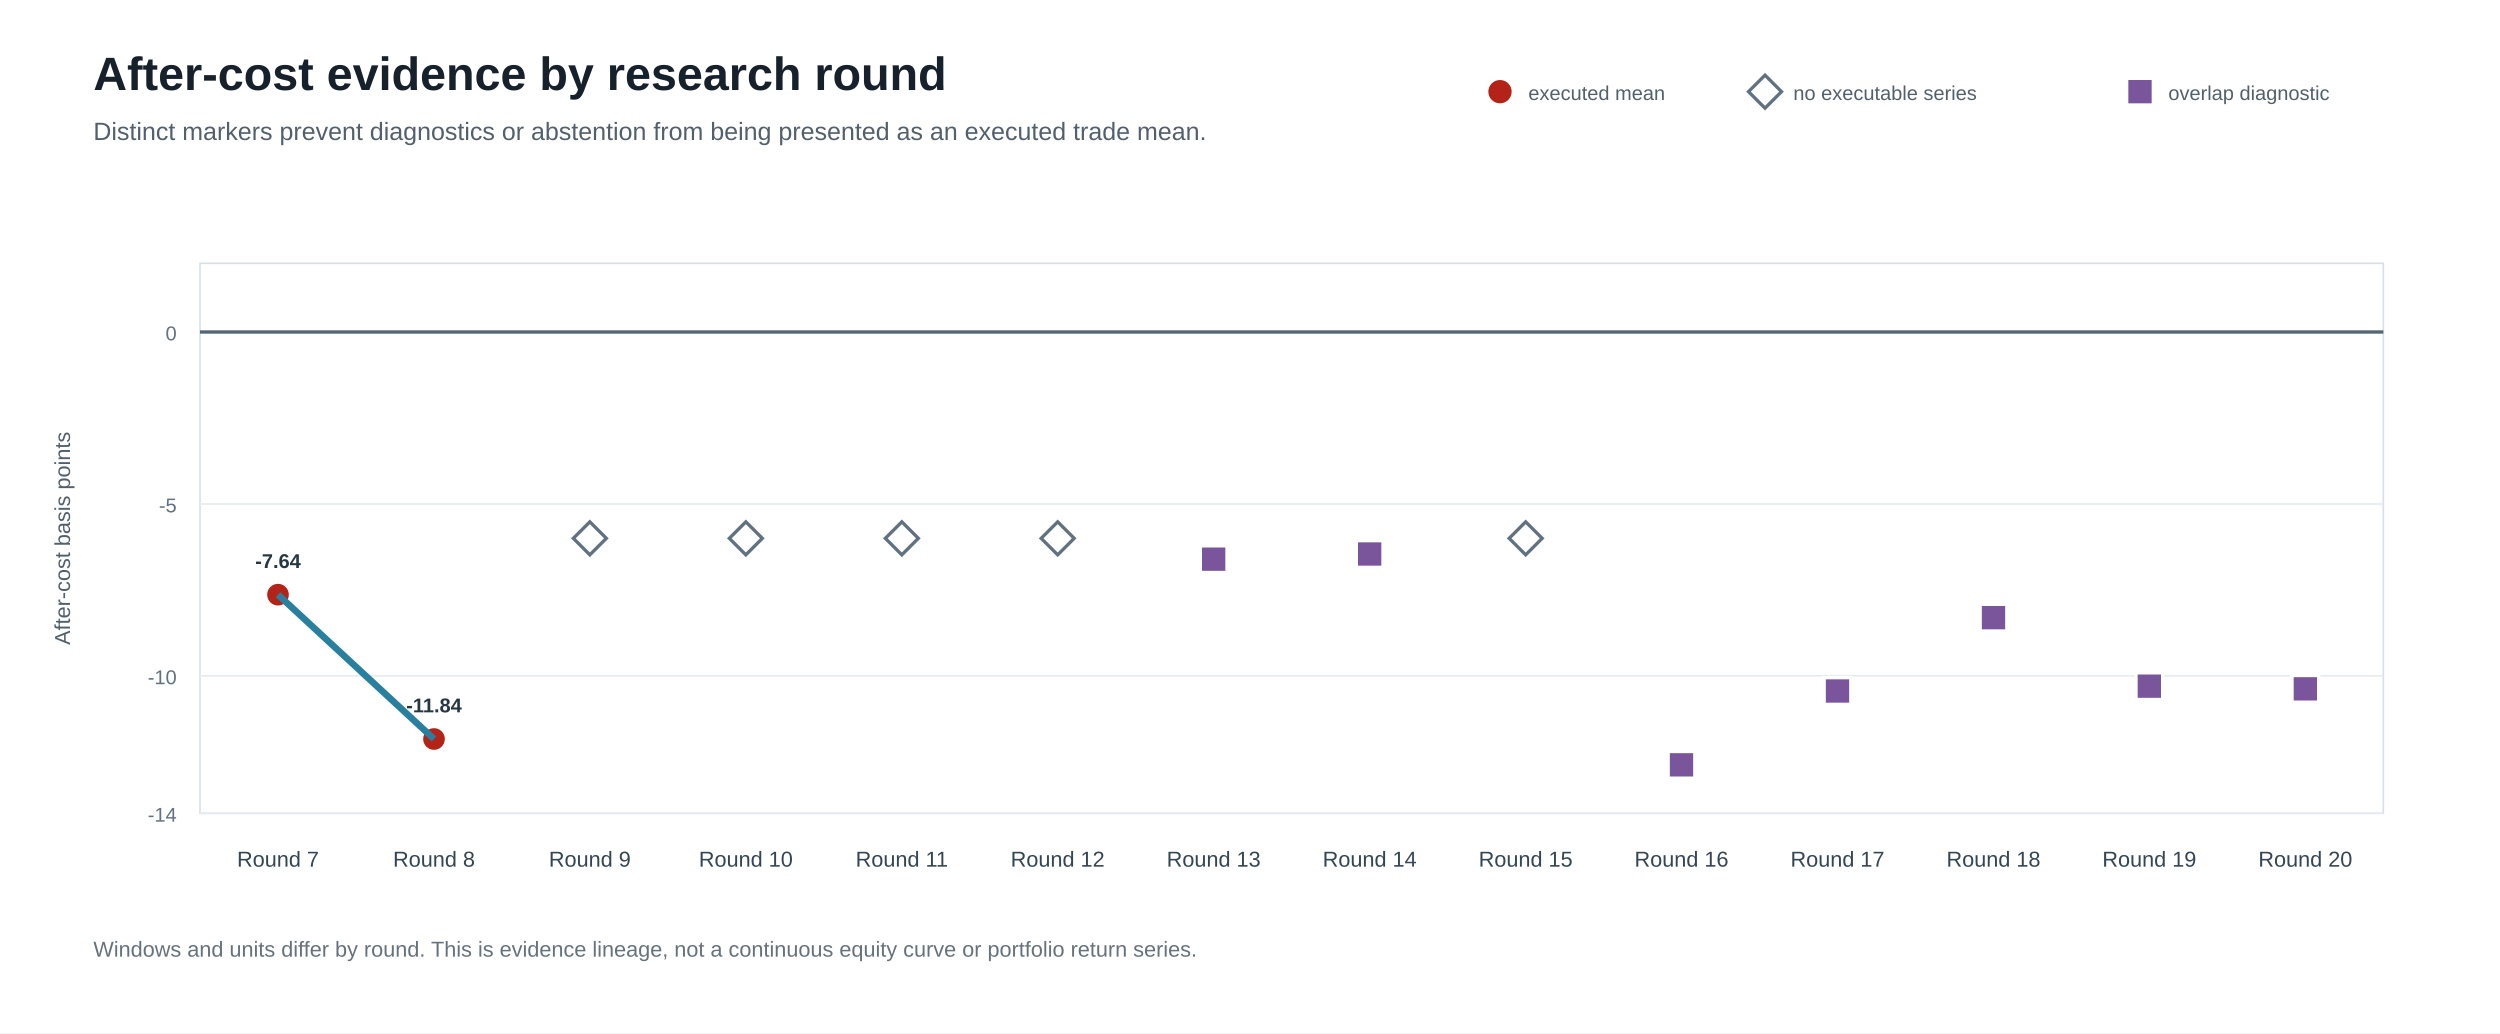
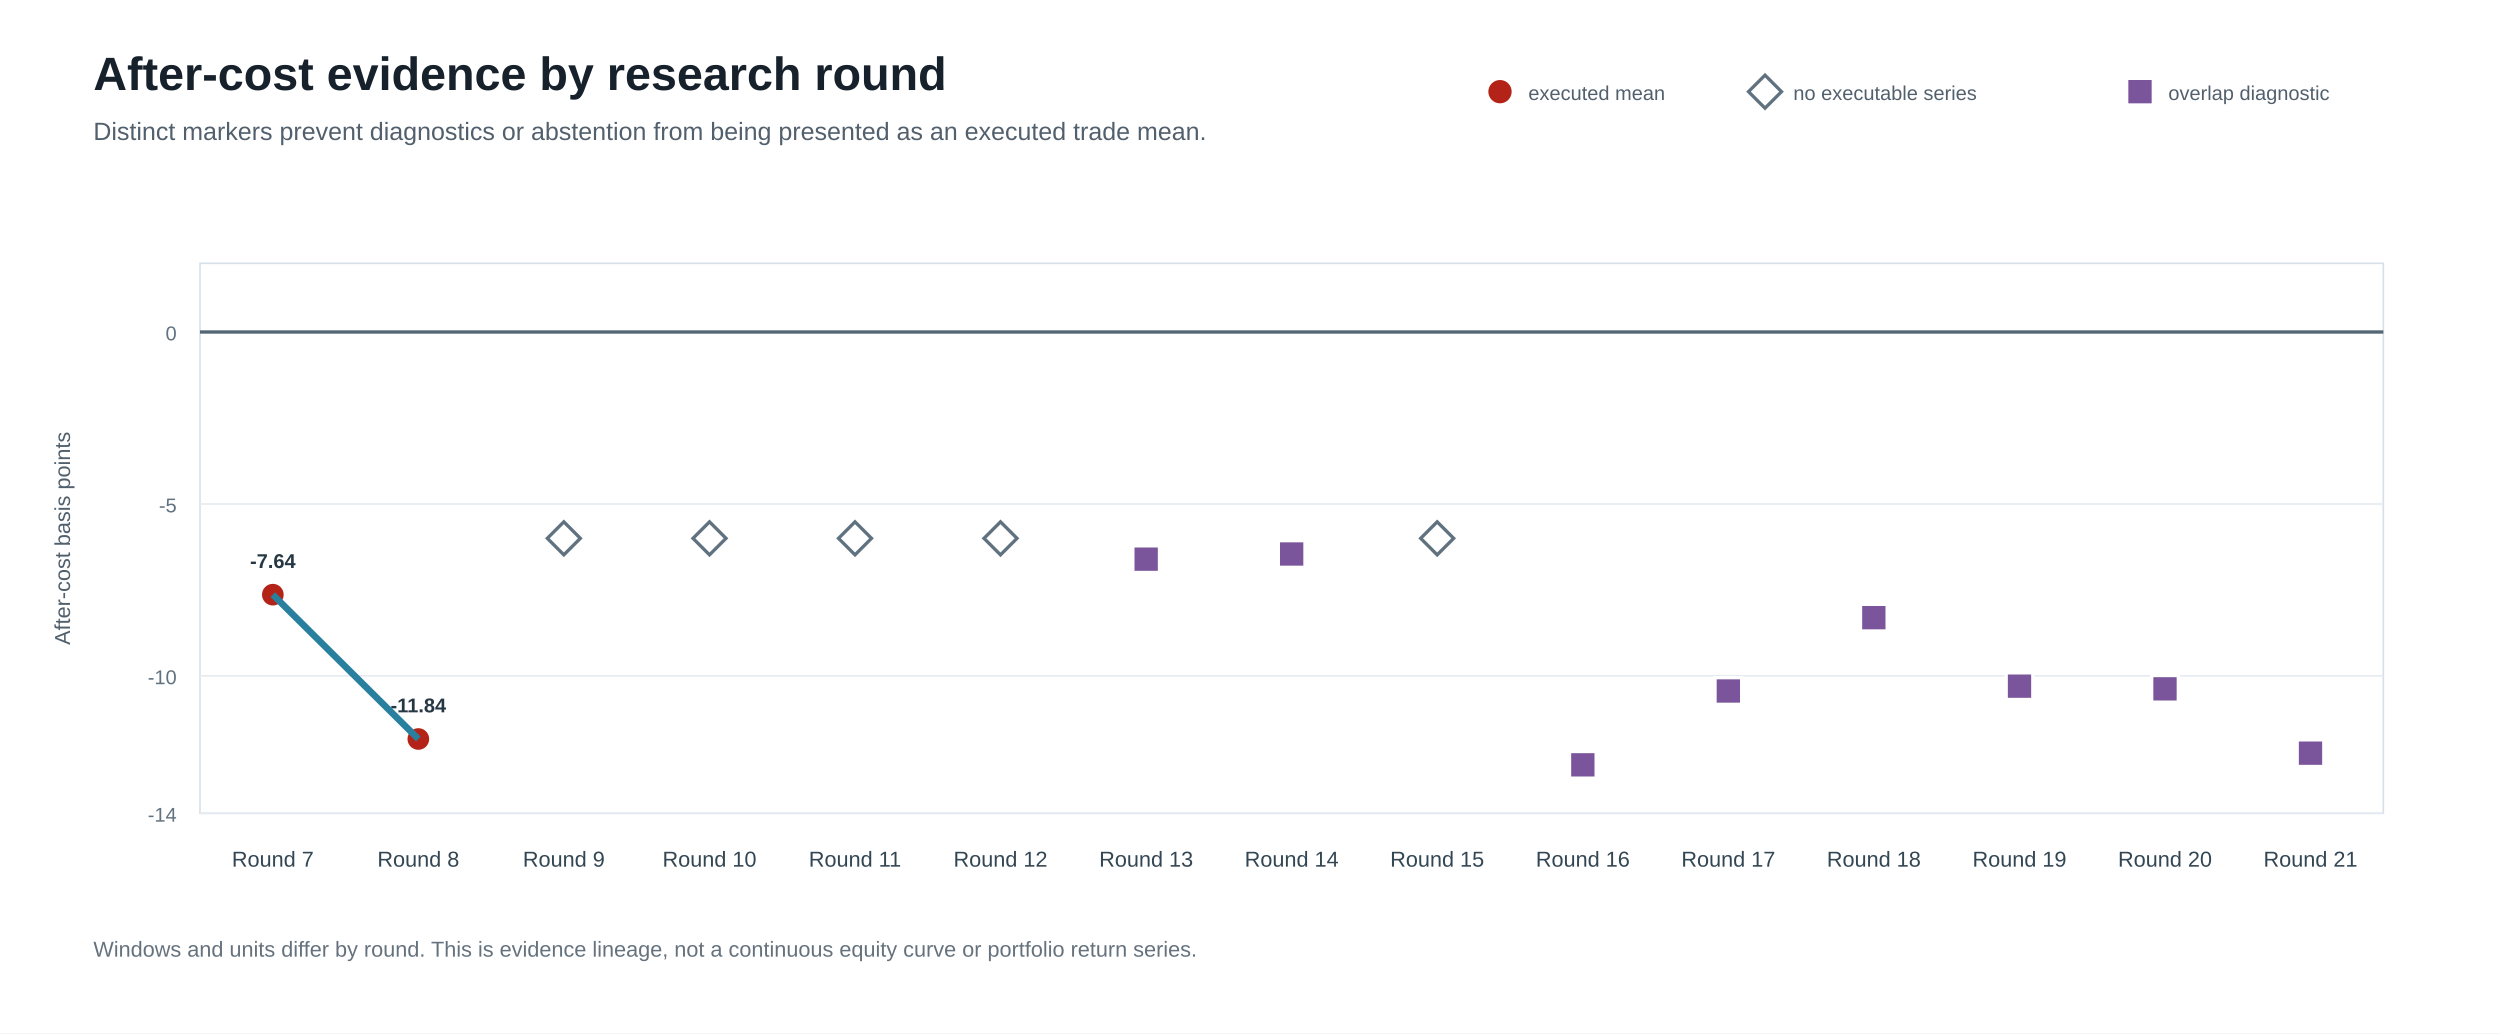
<svg xmlns="http://www.w3.org/2000/svg" width="1500" height="620" viewBox="0 0 1500 620" role="img" aria-labelledby="title desc">
  <rect width="100%" height="100%" fill="#ffffff" />
  <text x="56" y="54" font-family="Segoe UI, Arial, sans-serif" font-size="28" font-weight="700" fill="#17212b">After-cost evidence by research round</text>
  <text x="56" y="84" font-family="Segoe UI, Arial, sans-serif" font-size="15" fill="#52606d">Distinct markers prevent diagnostics or abstention from being presented as an executed trade mean.</text>
  <circle cx="900" cy="55" r="7" fill="#b42318" />
  <text x="917" y="60" font-family="Segoe UI, Arial, sans-serif" font-size="12" fill="#52606d">executed mean</text>
  <rect x="1052" y="48" width="14" height="14" fill="#ffffff" stroke="#60717f" stroke-width="2" transform="rotate(45 1059 55)" />
  <text x="1076" y="60" font-family="Segoe UI, Arial, sans-serif" font-size="12" fill="#52606d">no executable series</text>
  <rect x="1277" y="48" width="14" height="14" fill="#7b559c" />
  <text x="1301" y="60" font-family="Segoe UI, Arial, sans-serif" font-size="12" fill="#52606d">overlap diagnostic</text>
  <rect x="120" y="158" width="1310" height="330" fill="#ffffff" stroke="#d8e0e7" />
  <line x1="120" y1="488.0" x2="1430" y2="488.0" stroke="#e5ebf0" stroke-width="1" />
  <text x="106" y="493.0" text-anchor="end" font-family="Segoe UI, Arial, sans-serif" font-size="12" fill="#60717f">-14</text>
  <line x1="120" y1="405.5" x2="1430" y2="405.5" stroke="#e5ebf0" stroke-width="1" />
  <text x="106" y="410.5" text-anchor="end" font-family="Segoe UI, Arial, sans-serif" font-size="12" fill="#60717f">-10</text>
  <line x1="120" y1="302.4" x2="1430" y2="302.4" stroke="#e5ebf0" stroke-width="1" />
  <text x="106" y="307.4" text-anchor="end" font-family="Segoe UI, Arial, sans-serif" font-size="12" fill="#60717f">-5</text>
  <line x1="120" y1="199.2" x2="1430" y2="199.2" stroke="#526674" stroke-width="2" />
  <text x="106" y="204.2" text-anchor="end" font-family="Segoe UI, Arial, sans-serif" font-size="12" fill="#60717f">0</text>
-   <circle cx="166.8" cy="356.8" r="8" fill="#b42318" stroke="#ffffff" stroke-width="3" />
-   <text x="166.8" y="340.8" text-anchor="middle" font-family="Segoe UI, Arial, sans-serif" font-size="12" font-weight="700" fill="#263744">-7.64</text>
-   <text x="166.8" y="520" text-anchor="middle" font-family="Segoe UI, Arial, sans-serif" font-size="13" fill="#334653">Round 7</text>
-   <circle cx="260.4" cy="443.4" r="8" fill="#b42318" stroke="#ffffff" stroke-width="3" />
-   <text x="260.4" y="427.4" text-anchor="middle" font-family="Segoe UI, Arial, sans-serif" font-size="12" font-weight="700" fill="#263744">-11.84</text>
-   <text x="260.4" y="520" text-anchor="middle" font-family="Segoe UI, Arial, sans-serif" font-size="13" fill="#334653">Round 8</text>
-   <rect x="346.9" y="316.0" width="14" height="14" fill="#ffffff" stroke="#60717f" stroke-width="2" transform="rotate(45 353.9 323.0)" />
-   <text x="353.9" y="520" text-anchor="middle" font-family="Segoe UI, Arial, sans-serif" font-size="13" fill="#334653">Round 9</text>
-   <rect x="440.5" y="316.0" width="14" height="14" fill="#ffffff" stroke="#60717f" stroke-width="2" transform="rotate(45 447.5 323.0)" />
-   <text x="447.5" y="520" text-anchor="middle" font-family="Segoe UI, Arial, sans-serif" font-size="13" fill="#334653">Round 10</text>
-   <rect x="534.1" y="316.0" width="14" height="14" fill="#ffffff" stroke="#60717f" stroke-width="2" transform="rotate(45 541.1 323.0)" />
-   <text x="541.1" y="520" text-anchor="middle" font-family="Segoe UI, Arial, sans-serif" font-size="13" fill="#334653">Round 11</text>
-   <rect x="627.6" y="316.0" width="14" height="14" fill="#ffffff" stroke="#60717f" stroke-width="2" transform="rotate(45 634.6 323.0)" />
-   <text x="634.6" y="520" text-anchor="middle" font-family="Segoe UI, Arial, sans-serif" font-size="13" fill="#334653">Round 12</text>
-   <rect x="720.2" y="327.5" width="16" height="16" fill="#7b559c" stroke="#ffffff" stroke-width="2" />
-   <text x="728.2" y="520" text-anchor="middle" font-family="Segoe UI, Arial, sans-serif" font-size="13" fill="#334653">Round 13</text>
-   <rect x="813.8" y="324.4" width="16" height="16" fill="#7b559c" stroke="#ffffff" stroke-width="2" />
-   <text x="821.8" y="520" text-anchor="middle" font-family="Segoe UI, Arial, sans-serif" font-size="13" fill="#334653">Round 14</text>
-   <rect x="908.4" y="316.0" width="14" height="14" fill="#ffffff" stroke="#60717f" stroke-width="2" transform="rotate(45 915.4 323.0)" />
-   <text x="915.4" y="520" text-anchor="middle" font-family="Segoe UI, Arial, sans-serif" font-size="13" fill="#334653">Round 15</text>
-   <rect x="1000.9" y="450.9" width="16" height="16" fill="#7b559c" stroke="#ffffff" stroke-width="2" />
-   <text x="1008.9" y="520" text-anchor="middle" font-family="Segoe UI, Arial, sans-serif" font-size="13" fill="#334653">Round 16</text>
-   <rect x="1094.5" y="406.6" width="16" height="16" fill="#7b559c" stroke="#ffffff" stroke-width="2" />
-   <text x="1102.5" y="520" text-anchor="middle" font-family="Segoe UI, Arial, sans-serif" font-size="13" fill="#334653">Round 17</text>
-   <rect x="1188.1" y="362.6" width="16" height="16" fill="#7b559c" stroke="#ffffff" stroke-width="2" />
-   <text x="1196.1" y="520" text-anchor="middle" font-family="Segoe UI, Arial, sans-serif" font-size="13" fill="#334653">Round 18</text>
-   <rect x="1281.6" y="403.7" width="16" height="16" fill="#7b559c" stroke="#ffffff" stroke-width="2" />
-   <text x="1289.6" y="520" text-anchor="middle" font-family="Segoe UI, Arial, sans-serif" font-size="13" fill="#334653">Round 19</text>
-   <rect x="1375.2" y="405.3" width="16" height="16" fill="#7b559c" stroke="#ffffff" stroke-width="2" />
-   <text x="1383.2" y="520" text-anchor="middle" font-family="Segoe UI, Arial, sans-serif" font-size="13" fill="#334653">Round 20</text>
-   <polyline points="166.8,356.8 260.4,443.4" fill="none" stroke="#287f9e" stroke-width="4" />
+   <circle cx="163.7" cy="356.8" r="8" fill="#b42318" stroke="#ffffff" stroke-width="3" />
+   <text x="163.7" y="340.8" text-anchor="middle" font-family="Segoe UI, Arial, sans-serif" font-size="12" font-weight="700" fill="#263744">-7.64</text>
+   <text x="163.7" y="520" text-anchor="middle" font-family="Segoe UI, Arial, sans-serif" font-size="13" fill="#334653">Round 7</text>
+   <circle cx="251.0" cy="443.4" r="8" fill="#b42318" stroke="#ffffff" stroke-width="3" />
+   <text x="251.0" y="427.4" text-anchor="middle" font-family="Segoe UI, Arial, sans-serif" font-size="12" font-weight="700" fill="#263744">-11.84</text>
+   <text x="251.0" y="520" text-anchor="middle" font-family="Segoe UI, Arial, sans-serif" font-size="13" fill="#334653">Round 8</text>
+   <rect x="331.3" y="316.0" width="14" height="14" fill="#ffffff" stroke="#60717f" stroke-width="2" transform="rotate(45 338.3 323.0)" />
+   <text x="338.3" y="520" text-anchor="middle" font-family="Segoe UI, Arial, sans-serif" font-size="13" fill="#334653">Round 9</text>
+   <rect x="418.7" y="316.0" width="14" height="14" fill="#ffffff" stroke="#60717f" stroke-width="2" transform="rotate(45 425.7 323.0)" />
+   <text x="425.7" y="520" text-anchor="middle" font-family="Segoe UI, Arial, sans-serif" font-size="13" fill="#334653">Round 10</text>
+   <rect x="506.0" y="316.0" width="14" height="14" fill="#ffffff" stroke="#60717f" stroke-width="2" transform="rotate(45 513.0 323.0)" />
+   <text x="513.0" y="520" text-anchor="middle" font-family="Segoe UI, Arial, sans-serif" font-size="13" fill="#334653">Round 11</text>
+   <rect x="593.3" y="316.0" width="14" height="14" fill="#ffffff" stroke="#60717f" stroke-width="2" transform="rotate(45 600.3 323.0)" />
+   <text x="600.3" y="520" text-anchor="middle" font-family="Segoe UI, Arial, sans-serif" font-size="13" fill="#334653">Round 12</text>
+   <rect x="679.7" y="327.5" width="16" height="16" fill="#7b559c" stroke="#ffffff" stroke-width="2" />
+   <text x="687.7" y="520" text-anchor="middle" font-family="Segoe UI, Arial, sans-serif" font-size="13" fill="#334653">Round 13</text>
+   <rect x="767.0" y="324.4" width="16" height="16" fill="#7b559c" stroke="#ffffff" stroke-width="2" />
+   <text x="775.0" y="520" text-anchor="middle" font-family="Segoe UI, Arial, sans-serif" font-size="13" fill="#334653">Round 14</text>
+   <rect x="855.3" y="316.0" width="14" height="14" fill="#ffffff" stroke="#60717f" stroke-width="2" transform="rotate(45 862.3 323.0)" />
+   <text x="862.3" y="520" text-anchor="middle" font-family="Segoe UI, Arial, sans-serif" font-size="13" fill="#334653">Round 15</text>
+   <rect x="941.7" y="450.9" width="16" height="16" fill="#7b559c" stroke="#ffffff" stroke-width="2" />
+   <text x="949.7" y="520" text-anchor="middle" font-family="Segoe UI, Arial, sans-serif" font-size="13" fill="#334653">Round 16</text>
+   <rect x="1029.0" y="406.6" width="16" height="16" fill="#7b559c" stroke="#ffffff" stroke-width="2" />
+   <text x="1037.0" y="520" text-anchor="middle" font-family="Segoe UI, Arial, sans-serif" font-size="13" fill="#334653">Round 17</text>
+   <rect x="1116.3" y="362.6" width="16" height="16" fill="#7b559c" stroke="#ffffff" stroke-width="2" />
+   <text x="1124.3" y="520" text-anchor="middle" font-family="Segoe UI, Arial, sans-serif" font-size="13" fill="#334653">Round 18</text>
+   <rect x="1203.7" y="403.7" width="16" height="16" fill="#7b559c" stroke="#ffffff" stroke-width="2" />
+   <text x="1211.7" y="520" text-anchor="middle" font-family="Segoe UI, Arial, sans-serif" font-size="13" fill="#334653">Round 19</text>
+   <rect x="1291.0" y="405.3" width="16" height="16" fill="#7b559c" stroke="#ffffff" stroke-width="2" />
+   <text x="1299.0" y="520" text-anchor="middle" font-family="Segoe UI, Arial, sans-serif" font-size="13" fill="#334653">Round 20</text>
+   <rect x="1378.3" y="443.9" width="16" height="16" fill="#7b559c" stroke="#ffffff" stroke-width="2" />
+   <text x="1386.3" y="520" text-anchor="middle" font-family="Segoe UI, Arial, sans-serif" font-size="13" fill="#334653">Round 21</text>
+   <polyline points="163.7,356.8 251.0,443.4" fill="none" stroke="#287f9e" stroke-width="4" />
  <text x="42" y="323" transform="rotate(-90 42 323)" text-anchor="middle" font-family="Segoe UI, Arial, sans-serif" font-size="13" fill="#51606d">After-cost basis points</text>
  <text x="56" y="574" font-family="Segoe UI, Arial, sans-serif" font-size="13" fill="#65727d">Windows and units differ by round. This is evidence lineage, not a continuous equity curve or portfolio return series.</text>
</svg>
